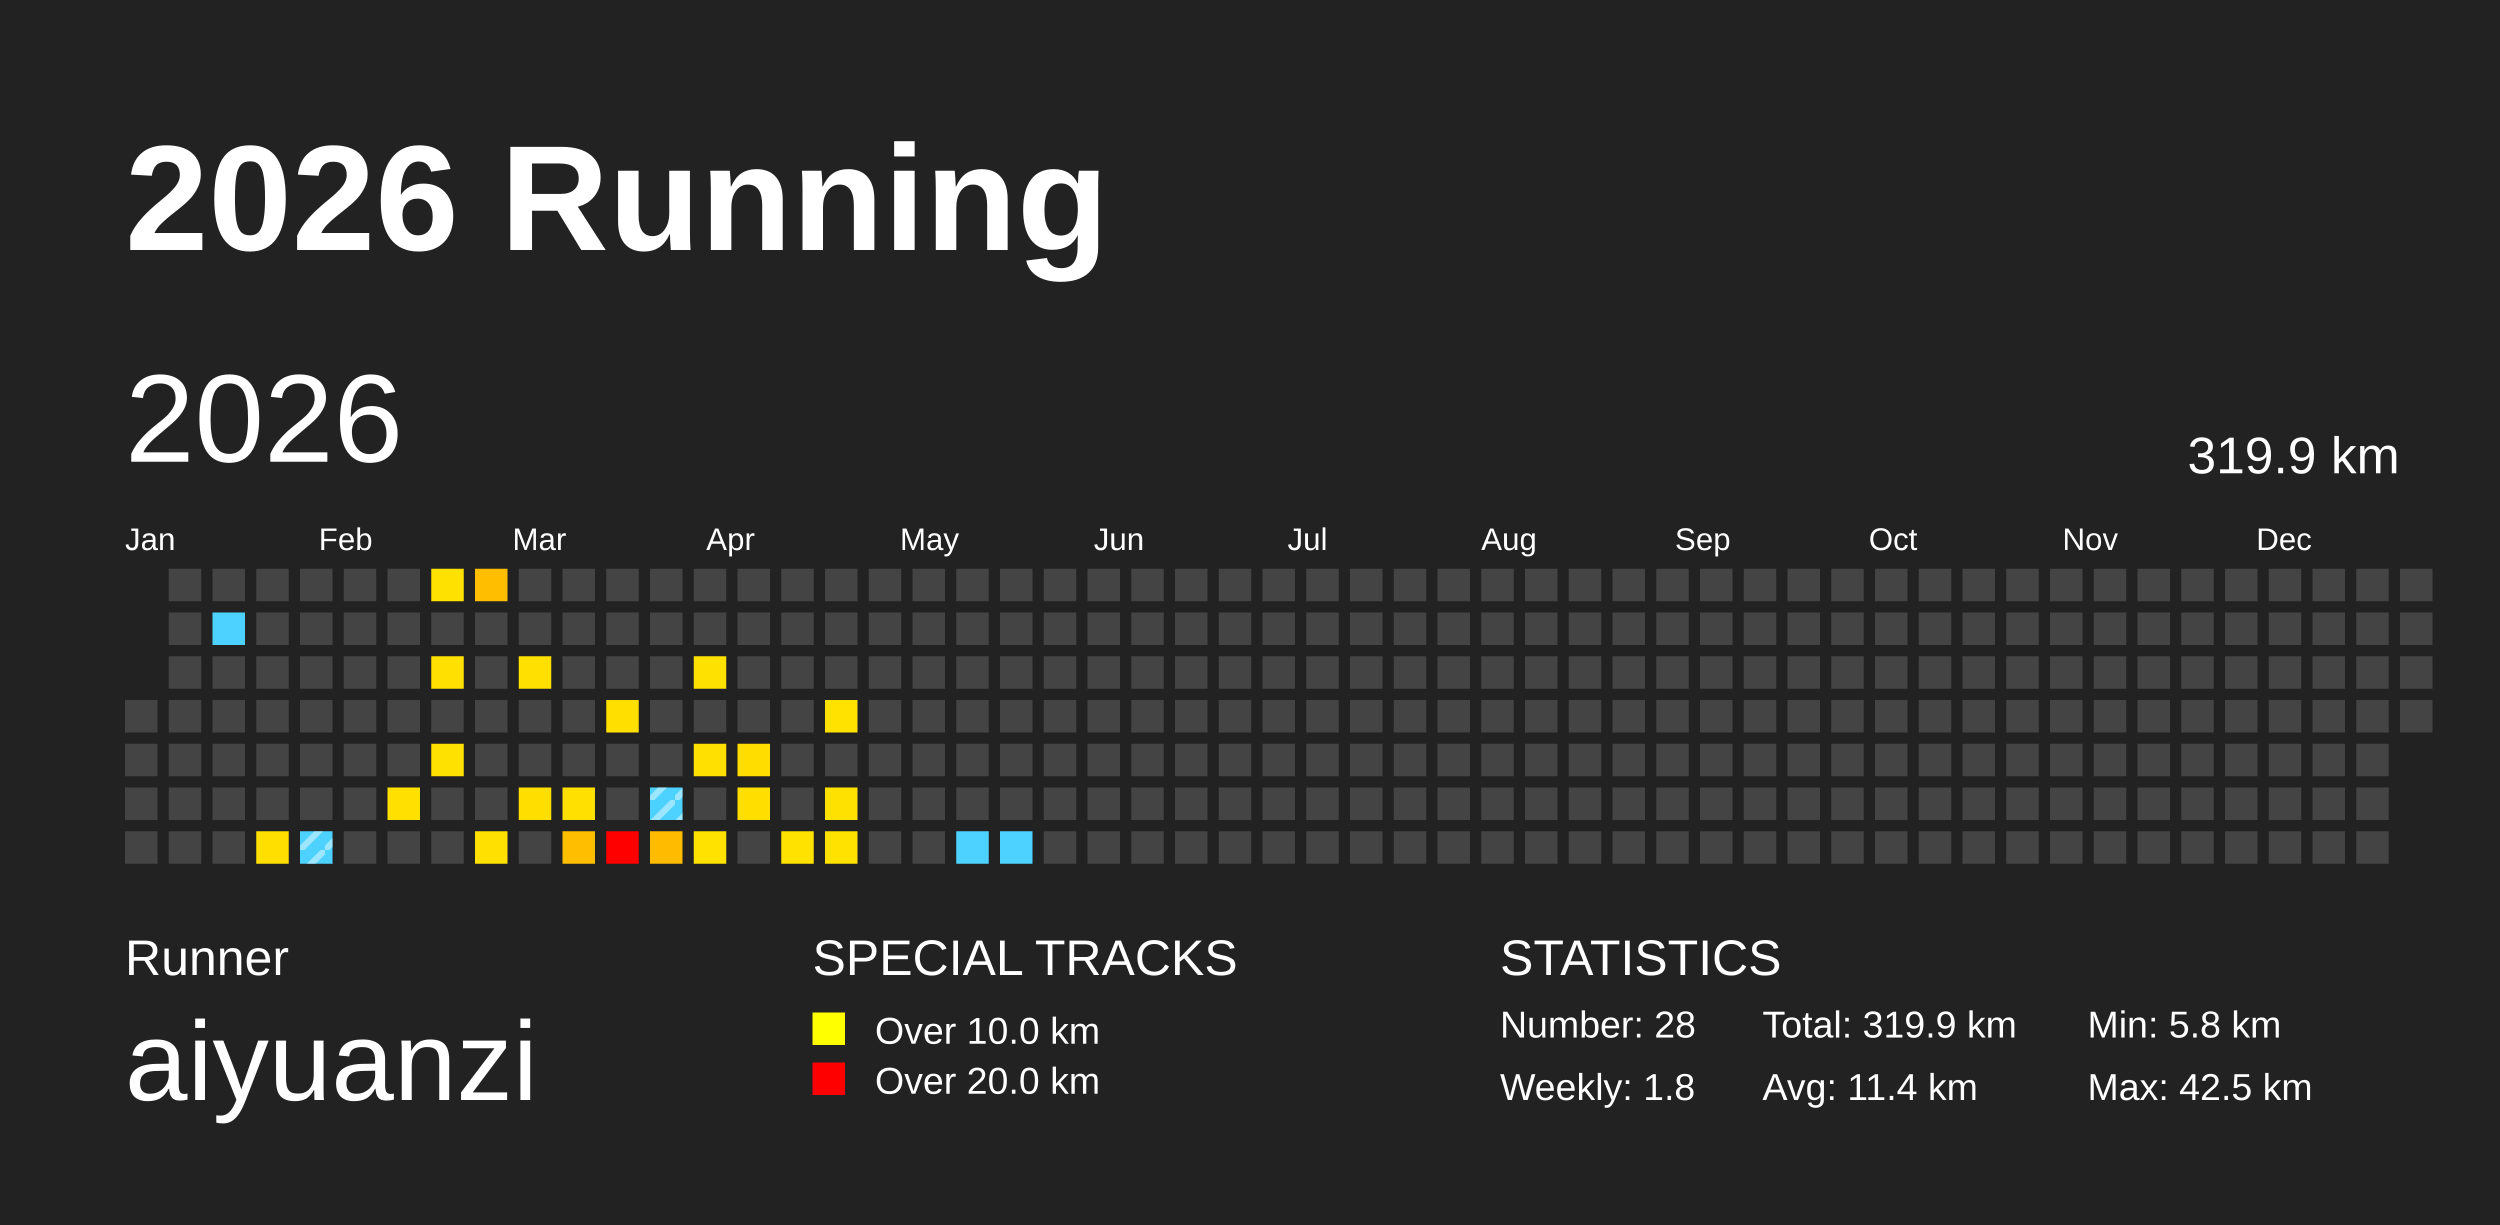
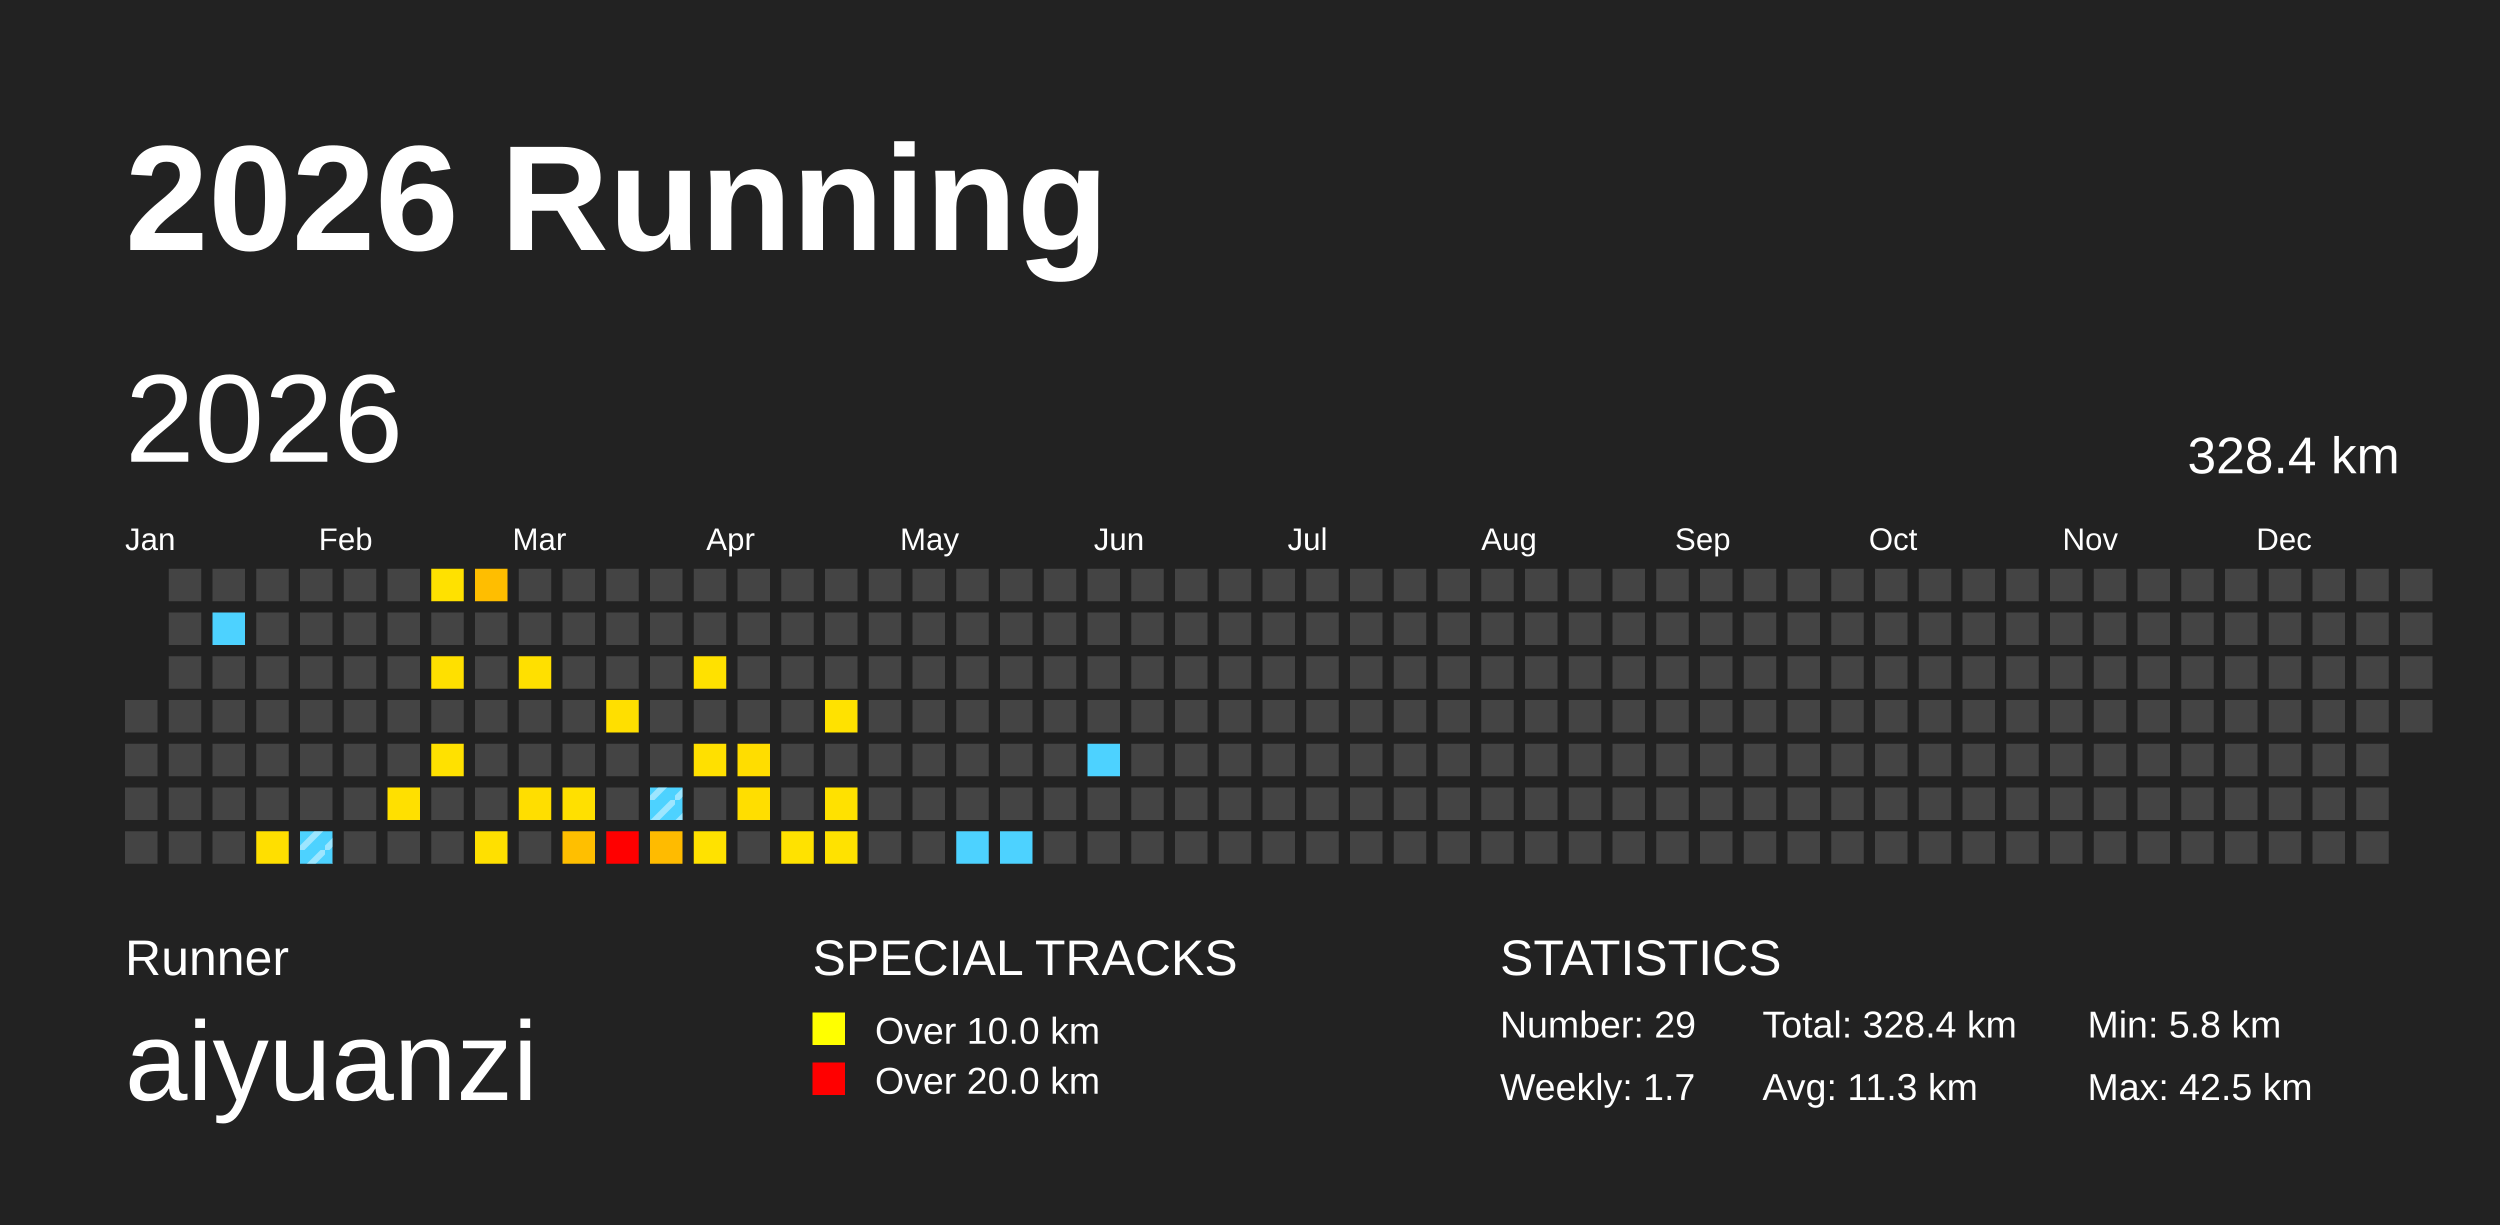
<svg xmlns="http://www.w3.org/2000/svg" baseProfile="full" height="98mm" version="1.1" viewBox="0,0,200,98" width="200mm">
  <defs>
    <pattern height="2" id="indoor-stripe" patternUnits="userSpaceOnUse" width="2">
      <line stroke="white" stroke-opacity="0.45" stroke-width="0.5" x1="0" x2="2" y1="2" y2="0" />
    </pattern>
  </defs>
  <rect fill="#222222" height="98" width="200" x="0" y="0" />
  <text fill="#FFFFFF" style="font-size:12px; font-family:Arial; font-weight:bold;" x="10" y="20">2026 Running</text>
  <text fill="#FFFFFF" style="font-size:4px; font-family:Arial" x="10" y="78">Runner</text>
  <text fill="#FFFFFF" style="font-size:9px; font-family:Arial" x="10" y="88">aiyuanzi</text>
  <text fill="#FFFFFF" style="font-size:4px; font-family:Arial" x="65" y="78">SPECIAL TRACKS</text>
  <rect fill="yellow" height="2.6" width="2.6" x="65" y="81" />
  <text fill="#FFFFFF" style="font-size:3px; font-family:Arial" x="70" y="83.5">Over 10.0 km</text>
  <rect fill="red" height="2.6" width="2.6" x="65" y="85" />
  <text fill="#FFFFFF" style="font-size:3px; font-family:Arial" x="70" y="87.5">Over 20.0 km</text>
  <text fill="#FFFFFF" style="font-size:4px; font-family:Arial" x="120" y="78">STATISTICS</text>
-   <text fill="#FFFFFF" style="font-size:3px; font-family:Arial" x="120" y="83">Number: 28</text>
-   <text fill="#FFFFFF" style="font-size:3px; font-family:Arial" x="120" y="88">Weekly: 1.8</text>
-   <text fill="#FFFFFF" style="font-size:3px; font-family:Arial" x="141" y="83">Total: 319.9 km</text>
-   <text fill="#FFFFFF" style="font-size:3px; font-family:Arial" x="141" y="88">Avg: 11.4 km</text>
+   <text fill="#FFFFFF" style="font-size:3px; font-family:Arial" x="120" y="83">Number: 29</text>
+   <text fill="#FFFFFF" style="font-size:3px; font-family:Arial" x="120" y="88">Weekly: 1.7</text>
+   <text fill="#FFFFFF" style="font-size:3px; font-family:Arial" x="141" y="83">Total: 328.4 km</text>
+   <text fill="#FFFFFF" style="font-size:3px; font-family:Arial" x="141" y="88">Avg: 11.3 km</text>
  <text fill="#FFFFFF" style="font-size:3px; font-family:Arial" x="167" y="83">Min: 5.8 km</text>
  <text fill="#FFFFFF" style="font-size:3px; font-family:Arial" x="167" y="88">Max: 42.5 km</text>
  <text dominant-baseline="hanging" fill="#FFFFFF" style="font-size:10.0px; font-family:Arial;" x="10" y="30">2026</text>
-   <text dominant-baseline="hanging" fill="#FFFFFF" style="font-size:4.125px; font-family:Arial;" x="175" y="35">319.9 km</text>
+   <text dominant-baseline="hanging" fill="#FFFFFF" style="font-size:4.125px; font-family:Arial;" x="175" y="35">328.4 km</text>
  <text fill="#FFFFFF" style="font-size:2.5px; font-family:Arial" x="10.0" y="44">Jan</text>
  <text fill="#FFFFFF" style="font-size:2.5px; font-family:Arial" x="25.5" y="44">Feb</text>
  <text fill="#FFFFFF" style="font-size:2.5px; font-family:Arial" x="41.0" y="44">Mar</text>
  <text fill="#FFFFFF" style="font-size:2.5px; font-family:Arial" x="56.5" y="44">Apr</text>
  <text fill="#FFFFFF" style="font-size:2.5px; font-family:Arial" x="72.0" y="44">May</text>
  <text fill="#FFFFFF" style="font-size:2.5px; font-family:Arial" x="87.5" y="44">Jun</text>
  <text fill="#FFFFFF" style="font-size:2.5px; font-family:Arial" x="103.0" y="44">Jul</text>
  <text fill="#FFFFFF" style="font-size:2.5px; font-family:Arial" x="118.5" y="44">Aug</text>
  <text fill="#FFFFFF" style="font-size:2.5px; font-family:Arial" x="134.0" y="44">Sep</text>
  <text fill="#FFFFFF" style="font-size:2.5px; font-family:Arial" x="149.5" y="44">Oct</text>
  <text fill="#FFFFFF" style="font-size:2.5px; font-family:Arial" x="165.0" y="44">Nov</text>
  <text fill="#FFFFFF" style="font-size:2.5px; font-family:Arial" x="180.5" y="44">Dec</text>
  <rect fill="#444444" height="2.6" width="2.6" x="10.0" y="56.0" />
  <rect fill="#444444" height="2.6" width="2.6" x="10.0" y="59.5" />
  <rect fill="#444444" height="2.6" width="2.6" x="10.0" y="63.0" />
  <rect fill="#444444" height="2.6" width="2.6" x="10.0" y="66.5" />
  <rect fill="#444444" height="2.6" width="2.6" x="13.5" y="45.5" />
  <rect fill="#444444" height="2.6" width="2.6" x="13.5" y="49.0" />
  <rect fill="#444444" height="2.6" width="2.6" x="13.5" y="52.5" />
  <rect fill="#444444" height="2.6" width="2.6" x="13.5" y="56.0" />
  <rect fill="#444444" height="2.6" width="2.6" x="13.5" y="59.5" />
  <rect fill="#444444" height="2.6" width="2.6" x="13.5" y="63.0" />
  <rect fill="#444444" height="2.6" width="2.6" x="13.5" y="66.5" />
  <rect fill="#444444" height="2.6" width="2.6" x="17.0" y="45.5" />
  <rect fill="#4dd2ff" height="2.6" width="2.6" x="17.0" y="49.0" />
  <rect fill="#444444" height="2.6" width="2.6" x="17.0" y="52.5" />
  <rect fill="#444444" height="2.6" width="2.6" x="17.0" y="56.0" />
  <rect fill="#444444" height="2.6" width="2.6" x="17.0" y="59.5" />
  <rect fill="#444444" height="2.6" width="2.6" x="17.0" y="63.0" />
  <rect fill="#444444" height="2.6" width="2.6" x="17.0" y="66.5" />
  <rect fill="#444444" height="2.6" width="2.6" x="20.5" y="45.5" />
  <rect fill="#444444" height="2.6" width="2.6" x="20.5" y="49.0" />
  <rect fill="#444444" height="2.6" width="2.6" x="20.5" y="52.5" />
  <rect fill="#444444" height="2.6" width="2.6" x="20.5" y="56.0" />
  <rect fill="#444444" height="2.6" width="2.6" x="20.5" y="59.5" />
  <rect fill="#444444" height="2.6" width="2.6" x="20.5" y="63.0" />
  <rect fill="#ffdf00" height="2.6" width="2.6" x="20.5" y="66.5" />
  <rect fill="#444444" height="2.6" width="2.6" x="24.0" y="45.5" />
  <rect fill="#444444" height="2.6" width="2.6" x="24.0" y="49.0" />
  <rect fill="#444444" height="2.6" width="2.6" x="24.0" y="52.5" />
  <rect fill="#444444" height="2.6" width="2.6" x="24.0" y="56.0" />
  <rect fill="#444444" height="2.6" width="2.6" x="24.0" y="59.5" />
  <rect fill="#444444" height="2.6" width="2.6" x="24.0" y="63.0" />
  <rect fill="#4dd2ff" height="2.6" width="2.6" x="24.0" y="66.5" />
  <rect fill="url(#indoor-stripe)" height="2.6" width="2.6" x="24.0" y="66.5" />
  <rect fill="#444444" height="2.6" width="2.6" x="27.5" y="45.5" />
  <rect fill="#444444" height="2.6" width="2.6" x="27.5" y="49.0" />
  <rect fill="#444444" height="2.6" width="2.6" x="27.5" y="52.5" />
  <rect fill="#444444" height="2.6" width="2.6" x="27.5" y="56.0" />
  <rect fill="#444444" height="2.6" width="2.6" x="27.5" y="59.5" />
  <rect fill="#444444" height="2.6" width="2.6" x="27.5" y="63.0" />
  <rect fill="#444444" height="2.6" width="2.6" x="27.5" y="66.5" />
  <rect fill="#444444" height="2.6" width="2.6" x="31.0" y="45.5" />
  <rect fill="#444444" height="2.6" width="2.6" x="31.0" y="49.0" />
  <rect fill="#444444" height="2.6" width="2.6" x="31.0" y="52.5" />
  <rect fill="#444444" height="2.6" width="2.6" x="31.0" y="56.0" />
  <rect fill="#444444" height="2.6" width="2.6" x="31.0" y="59.5" />
  <rect fill="#ffe000" height="2.6" width="2.6" x="31.0" y="63.0" />
  <rect fill="#444444" height="2.6" width="2.6" x="31.0" y="66.5" />
  <rect fill="#ffe100" height="2.6" width="2.6" x="34.5" y="45.5" />
  <rect fill="#444444" height="2.6" width="2.6" x="34.5" y="49.0" />
  <rect fill="#ffe000" height="2.6" width="2.6" x="34.5" y="52.5" />
  <rect fill="#444444" height="2.6" width="2.6" x="34.5" y="56.0" />
  <rect fill="#ffe100" height="2.6" width="2.6" x="34.5" y="59.5" />
  <rect fill="#444444" height="2.6" width="2.6" x="34.5" y="63.0" />
  <rect fill="#444444" height="2.6" width="2.6" x="34.5" y="66.5" />
  <rect fill="#ffbe00" height="2.6" width="2.6" x="38.0" y="45.5" />
  <rect fill="#444444" height="2.6" width="2.6" x="38.0" y="49.0" />
  <rect fill="#444444" height="2.6" width="2.6" x="38.0" y="52.5" />
  <rect fill="#444444" height="2.6" width="2.6" x="38.0" y="56.0" />
  <rect fill="#444444" height="2.6" width="2.6" x="38.0" y="59.5" />
  <rect fill="#444444" height="2.6" width="2.6" x="38.0" y="63.0" />
  <rect fill="#ffe000" height="2.6" width="2.6" x="38.0" y="66.5" />
  <rect fill="#444444" height="2.6" width="2.6" x="41.5" y="45.5" />
  <rect fill="#444444" height="2.6" width="2.6" x="41.5" y="49.0" />
  <rect fill="#ffe000" height="2.6" width="2.6" x="41.5" y="52.5" />
  <rect fill="#444444" height="2.6" width="2.6" x="41.5" y="56.0" />
  <rect fill="#444444" height="2.6" width="2.6" x="41.5" y="59.5" />
  <rect fill="#ffde00" height="2.6" width="2.6" x="41.5" y="63.0" />
  <rect fill="#444444" height="2.6" width="2.6" x="41.5" y="66.5" />
  <rect fill="#444444" height="2.6" width="2.6" x="45.0" y="45.5" />
  <rect fill="#444444" height="2.6" width="2.6" x="45.0" y="49.0" />
  <rect fill="#444444" height="2.6" width="2.6" x="45.0" y="52.5" />
  <rect fill="#444444" height="2.6" width="2.6" x="45.0" y="56.0" />
  <rect fill="#444444" height="2.6" width="2.6" x="45.0" y="59.5" />
  <rect fill="#ffe000" height="2.6" width="2.6" x="45.0" y="63.0" />
  <rect fill="#ffbf00" height="2.6" width="2.6" x="45.0" y="66.5" />
  <rect fill="#444444" height="2.6" width="2.6" x="48.5" y="45.5" />
  <rect fill="#444444" height="2.6" width="2.6" x="48.5" y="49.0" />
  <rect fill="#444444" height="2.6" width="2.6" x="48.5" y="52.5" />
  <rect fill="#ffdf00" height="2.6" width="2.6" x="48.5" y="56.0" />
  <rect fill="#444444" height="2.6" width="2.6" x="48.5" y="59.5" />
  <rect fill="#444444" height="2.6" width="2.6" x="48.5" y="63.0" />
  <rect fill="red" height="2.6" width="2.6" x="48.5" y="66.5" />
  <rect fill="#444444" height="2.6" width="2.6" x="52.0" y="45.5" />
  <rect fill="#444444" height="2.6" width="2.6" x="52.0" y="49.0" />
  <rect fill="#444444" height="2.6" width="2.6" x="52.0" y="52.5" />
  <rect fill="#444444" height="2.6" width="2.6" x="52.0" y="56.0" />
  <rect fill="#444444" height="2.6" width="2.6" x="52.0" y="59.5" />
  <rect fill="#4dd2ff" height="2.6" width="2.6" x="52.0" y="63.0" />
  <rect fill="url(#indoor-stripe)" height="2.6" width="2.6" x="52.0" y="63.0" />
  <rect fill="#ffbb00" height="2.6" width="2.6" x="52.0" y="66.5" />
  <rect fill="#444444" height="2.6" width="2.6" x="55.5" y="45.5" />
  <rect fill="#444444" height="2.6" width="2.6" x="55.5" y="49.0" />
  <rect fill="#ffe100" height="2.6" width="2.6" x="55.5" y="52.5" />
  <rect fill="#444444" height="2.6" width="2.6" x="55.5" y="56.0" />
  <rect fill="#ffe000" height="2.6" width="2.6" x="55.5" y="59.5" />
  <rect fill="#444444" height="2.6" width="2.6" x="55.5" y="63.0" />
  <rect fill="#ffe200" height="2.6" width="2.6" x="55.5" y="66.5" />
  <rect fill="#444444" height="2.6" width="2.6" x="59.0" y="45.5" />
  <rect fill="#444444" height="2.6" width="2.6" x="59.0" y="49.0" />
  <rect fill="#444444" height="2.6" width="2.6" x="59.0" y="52.5" />
  <rect fill="#444444" height="2.6" width="2.6" x="59.0" y="56.0" />
  <rect fill="#ffdd00" height="2.6" width="2.6" x="59.0" y="59.5" />
  <rect fill="#ffde00" height="2.6" width="2.6" x="59.0" y="63.0" />
  <rect fill="#444444" height="2.6" width="2.6" x="59.0" y="66.5" />
  <rect fill="#444444" height="2.6" width="2.6" x="62.5" y="45.5" />
  <rect fill="#444444" height="2.6" width="2.6" x="62.5" y="49.0" />
  <rect fill="#444444" height="2.6" width="2.6" x="62.5" y="52.5" />
  <rect fill="#444444" height="2.6" width="2.6" x="62.5" y="56.0" />
  <rect fill="#444444" height="2.6" width="2.6" x="62.5" y="59.5" />
  <rect fill="#444444" height="2.6" width="2.6" x="62.5" y="63.0" />
  <rect fill="#ffe200" height="2.6" width="2.6" x="62.5" y="66.5" />
  <rect fill="#444444" height="2.6" width="2.6" x="66.0" y="45.5" />
  <rect fill="#444444" height="2.6" width="2.6" x="66.0" y="49.0" />
  <rect fill="#444444" height="2.6" width="2.6" x="66.0" y="52.5" />
  <rect fill="#ffe200" height="2.6" width="2.6" x="66.0" y="56.0" />
  <rect fill="#444444" height="2.6" width="2.6" x="66.0" y="59.5" />
  <rect fill="#ffe100" height="2.6" width="2.6" x="66.0" y="63.0" />
  <rect fill="#ffe200" height="2.6" width="2.6" x="66.0" y="66.5" />
  <rect fill="#444444" height="2.6" width="2.6" x="69.5" y="45.5" />
  <rect fill="#444444" height="2.6" width="2.6" x="69.5" y="49.0" />
  <rect fill="#444444" height="2.6" width="2.6" x="69.5" y="52.5" />
  <rect fill="#444444" height="2.6" width="2.6" x="69.5" y="56.0" />
  <rect fill="#444444" height="2.6" width="2.6" x="69.5" y="59.5" />
  <rect fill="#444444" height="2.6" width="2.6" x="69.5" y="63.0" />
  <rect fill="#444444" height="2.6" width="2.6" x="69.5" y="66.5" />
  <rect fill="#444444" height="2.6" width="2.6" x="73.0" y="45.5" />
  <rect fill="#444444" height="2.6" width="2.6" x="73.0" y="49.0" />
  <rect fill="#444444" height="2.6" width="2.6" x="73.0" y="52.5" />
  <rect fill="#444444" height="2.6" width="2.6" x="73.0" y="56.0" />
  <rect fill="#444444" height="2.6" width="2.6" x="73.0" y="59.5" />
  <rect fill="#444444" height="2.6" width="2.6" x="73.0" y="63.0" />
  <rect fill="#444444" height="2.6" width="2.6" x="73.0" y="66.5" />
  <rect fill="#444444" height="2.6" width="2.6" x="76.5" y="45.5" />
  <rect fill="#444444" height="2.6" width="2.6" x="76.5" y="49.0" />
  <rect fill="#444444" height="2.6" width="2.6" x="76.5" y="52.5" />
  <rect fill="#444444" height="2.6" width="2.6" x="76.5" y="56.0" />
  <rect fill="#444444" height="2.6" width="2.6" x="76.5" y="59.5" />
  <rect fill="#444444" height="2.6" width="2.6" x="76.5" y="63.0" />
  <rect fill="#4dd2ff" height="2.6" width="2.6" x="76.5" y="66.5" />
  <rect fill="#444444" height="2.6" width="2.6" x="80.0" y="45.5" />
  <rect fill="#444444" height="2.6" width="2.6" x="80.0" y="49.0" />
  <rect fill="#444444" height="2.6" width="2.6" x="80.0" y="52.5" />
  <rect fill="#444444" height="2.6" width="2.6" x="80.0" y="56.0" />
  <rect fill="#444444" height="2.6" width="2.6" x="80.0" y="59.5" />
  <rect fill="#444444" height="2.6" width="2.6" x="80.0" y="63.0" />
  <rect fill="#4dd2ff" height="2.6" width="2.6" x="80.0" y="66.5" />
  <rect fill="#444444" height="2.6" width="2.6" x="83.5" y="45.5" />
  <rect fill="#444444" height="2.6" width="2.6" x="83.5" y="49.0" />
  <rect fill="#444444" height="2.6" width="2.6" x="83.5" y="52.5" />
  <rect fill="#444444" height="2.6" width="2.6" x="83.5" y="56.0" />
  <rect fill="#444444" height="2.6" width="2.6" x="83.5" y="59.5" />
  <rect fill="#444444" height="2.6" width="2.6" x="83.5" y="63.0" />
  <rect fill="#444444" height="2.6" width="2.6" x="83.5" y="66.5" />
  <rect fill="#444444" height="2.6" width="2.6" x="87.0" y="45.5" />
  <rect fill="#444444" height="2.6" width="2.6" x="87.0" y="49.0" />
  <rect fill="#444444" height="2.6" width="2.6" x="87.0" y="52.5" />
  <rect fill="#444444" height="2.6" width="2.6" x="87.0" y="56.0" />
-   <rect fill="#444444" height="2.6" width="2.6" x="87.0" y="59.5" />
+   <rect fill="#4dd2ff" height="2.6" width="2.6" x="87.0" y="59.5" />
  <rect fill="#444444" height="2.6" width="2.6" x="87.0" y="63.0" />
  <rect fill="#444444" height="2.6" width="2.6" x="87.0" y="66.5" />
  <rect fill="#444444" height="2.6" width="2.6" x="90.5" y="45.5" />
  <rect fill="#444444" height="2.6" width="2.6" x="90.5" y="49.0" />
  <rect fill="#444444" height="2.6" width="2.6" x="90.5" y="52.5" />
  <rect fill="#444444" height="2.6" width="2.6" x="90.5" y="56.0" />
  <rect fill="#444444" height="2.6" width="2.6" x="90.5" y="59.5" />
  <rect fill="#444444" height="2.6" width="2.6" x="90.5" y="63.0" />
  <rect fill="#444444" height="2.6" width="2.6" x="90.5" y="66.5" />
  <rect fill="#444444" height="2.6" width="2.6" x="94.0" y="45.5" />
  <rect fill="#444444" height="2.6" width="2.6" x="94.0" y="49.0" />
  <rect fill="#444444" height="2.6" width="2.6" x="94.0" y="52.5" />
  <rect fill="#444444" height="2.6" width="2.6" x="94.0" y="56.0" />
  <rect fill="#444444" height="2.6" width="2.6" x="94.0" y="59.5" />
  <rect fill="#444444" height="2.6" width="2.6" x="94.0" y="63.0" />
  <rect fill="#444444" height="2.6" width="2.6" x="94.0" y="66.5" />
  <rect fill="#444444" height="2.6" width="2.6" x="97.5" y="45.5" />
  <rect fill="#444444" height="2.6" width="2.6" x="97.5" y="49.0" />
  <rect fill="#444444" height="2.6" width="2.6" x="97.5" y="52.5" />
  <rect fill="#444444" height="2.6" width="2.6" x="97.5" y="56.0" />
  <rect fill="#444444" height="2.6" width="2.6" x="97.5" y="59.5" />
  <rect fill="#444444" height="2.6" width="2.6" x="97.5" y="63.0" />
  <rect fill="#444444" height="2.6" width="2.6" x="97.5" y="66.5" />
  <rect fill="#444444" height="2.6" width="2.6" x="101.0" y="45.5" />
  <rect fill="#444444" height="2.6" width="2.6" x="101.0" y="49.0" />
  <rect fill="#444444" height="2.6" width="2.6" x="101.0" y="52.5" />
  <rect fill="#444444" height="2.6" width="2.6" x="101.0" y="56.0" />
  <rect fill="#444444" height="2.6" width="2.6" x="101.0" y="59.5" />
  <rect fill="#444444" height="2.6" width="2.6" x="101.0" y="63.0" />
  <rect fill="#444444" height="2.6" width="2.6" x="101.0" y="66.5" />
  <rect fill="#444444" height="2.6" width="2.6" x="104.5" y="45.5" />
  <rect fill="#444444" height="2.6" width="2.6" x="104.5" y="49.0" />
  <rect fill="#444444" height="2.6" width="2.6" x="104.5" y="52.5" />
  <rect fill="#444444" height="2.6" width="2.6" x="104.5" y="56.0" />
  <rect fill="#444444" height="2.6" width="2.6" x="104.5" y="59.5" />
  <rect fill="#444444" height="2.6" width="2.6" x="104.5" y="63.0" />
  <rect fill="#444444" height="2.6" width="2.6" x="104.5" y="66.5" />
  <rect fill="#444444" height="2.6" width="2.6" x="108.0" y="45.5" />
  <rect fill="#444444" height="2.6" width="2.6" x="108.0" y="49.0" />
  <rect fill="#444444" height="2.6" width="2.6" x="108.0" y="52.5" />
  <rect fill="#444444" height="2.6" width="2.6" x="108.0" y="56.0" />
  <rect fill="#444444" height="2.6" width="2.6" x="108.0" y="59.5" />
  <rect fill="#444444" height="2.6" width="2.6" x="108.0" y="63.0" />
  <rect fill="#444444" height="2.6" width="2.6" x="108.0" y="66.5" />
  <rect fill="#444444" height="2.6" width="2.6" x="111.5" y="45.5" />
  <rect fill="#444444" height="2.6" width="2.6" x="111.5" y="49.0" />
  <rect fill="#444444" height="2.6" width="2.6" x="111.5" y="52.5" />
  <rect fill="#444444" height="2.6" width="2.6" x="111.5" y="56.0" />
  <rect fill="#444444" height="2.6" width="2.6" x="111.5" y="59.5" />
  <rect fill="#444444" height="2.6" width="2.6" x="111.5" y="63.0" />
  <rect fill="#444444" height="2.6" width="2.6" x="111.5" y="66.5" />
  <rect fill="#444444" height="2.6" width="2.6" x="115.0" y="45.5" />
  <rect fill="#444444" height="2.6" width="2.6" x="115.0" y="49.0" />
  <rect fill="#444444" height="2.6" width="2.6" x="115.0" y="52.5" />
  <rect fill="#444444" height="2.6" width="2.6" x="115.0" y="56.0" />
  <rect fill="#444444" height="2.6" width="2.6" x="115.0" y="59.5" />
  <rect fill="#444444" height="2.6" width="2.6" x="115.0" y="63.0" />
  <rect fill="#444444" height="2.6" width="2.6" x="115.0" y="66.5" />
  <rect fill="#444444" height="2.6" width="2.6" x="118.5" y="45.5" />
  <rect fill="#444444" height="2.6" width="2.6" x="118.5" y="49.0" />
  <rect fill="#444444" height="2.6" width="2.6" x="118.5" y="52.5" />
  <rect fill="#444444" height="2.6" width="2.6" x="118.5" y="56.0" />
  <rect fill="#444444" height="2.6" width="2.6" x="118.5" y="59.5" />
  <rect fill="#444444" height="2.6" width="2.6" x="118.5" y="63.0" />
  <rect fill="#444444" height="2.6" width="2.6" x="118.5" y="66.5" />
  <rect fill="#444444" height="2.6" width="2.6" x="122.0" y="45.5" />
  <rect fill="#444444" height="2.6" width="2.6" x="122.0" y="49.0" />
  <rect fill="#444444" height="2.6" width="2.6" x="122.0" y="52.5" />
  <rect fill="#444444" height="2.6" width="2.6" x="122.0" y="56.0" />
  <rect fill="#444444" height="2.6" width="2.6" x="122.0" y="59.5" />
  <rect fill="#444444" height="2.6" width="2.6" x="122.0" y="63.0" />
  <rect fill="#444444" height="2.6" width="2.6" x="122.0" y="66.5" />
  <rect fill="#444444" height="2.6" width="2.6" x="125.5" y="45.5" />
  <rect fill="#444444" height="2.6" width="2.6" x="125.5" y="49.0" />
  <rect fill="#444444" height="2.6" width="2.6" x="125.5" y="52.5" />
  <rect fill="#444444" height="2.6" width="2.6" x="125.5" y="56.0" />
  <rect fill="#444444" height="2.6" width="2.6" x="125.5" y="59.5" />
  <rect fill="#444444" height="2.6" width="2.6" x="125.5" y="63.0" />
  <rect fill="#444444" height="2.6" width="2.6" x="125.5" y="66.5" />
  <rect fill="#444444" height="2.6" width="2.6" x="129.0" y="45.5" />
  <rect fill="#444444" height="2.6" width="2.6" x="129.0" y="49.0" />
  <rect fill="#444444" height="2.6" width="2.6" x="129.0" y="52.5" />
  <rect fill="#444444" height="2.6" width="2.6" x="129.0" y="56.0" />
  <rect fill="#444444" height="2.6" width="2.6" x="129.0" y="59.5" />
  <rect fill="#444444" height="2.6" width="2.6" x="129.0" y="63.0" />
  <rect fill="#444444" height="2.6" width="2.6" x="129.0" y="66.5" />
  <rect fill="#444444" height="2.6" width="2.6" x="132.5" y="45.5" />
  <rect fill="#444444" height="2.6" width="2.6" x="132.5" y="49.0" />
  <rect fill="#444444" height="2.6" width="2.6" x="132.5" y="52.5" />
  <rect fill="#444444" height="2.6" width="2.6" x="132.5" y="56.0" />
  <rect fill="#444444" height="2.6" width="2.6" x="132.5" y="59.5" />
  <rect fill="#444444" height="2.6" width="2.6" x="132.5" y="63.0" />
  <rect fill="#444444" height="2.6" width="2.6" x="132.5" y="66.5" />
  <rect fill="#444444" height="2.6" width="2.6" x="136.0" y="45.5" />
  <rect fill="#444444" height="2.6" width="2.6" x="136.0" y="49.0" />
  <rect fill="#444444" height="2.6" width="2.6" x="136.0" y="52.5" />
  <rect fill="#444444" height="2.6" width="2.6" x="136.0" y="56.0" />
  <rect fill="#444444" height="2.6" width="2.6" x="136.0" y="59.5" />
  <rect fill="#444444" height="2.6" width="2.6" x="136.0" y="63.0" />
  <rect fill="#444444" height="2.6" width="2.6" x="136.0" y="66.5" />
  <rect fill="#444444" height="2.6" width="2.6" x="139.5" y="45.5" />
  <rect fill="#444444" height="2.6" width="2.6" x="139.5" y="49.0" />
  <rect fill="#444444" height="2.6" width="2.6" x="139.5" y="52.5" />
  <rect fill="#444444" height="2.6" width="2.6" x="139.5" y="56.0" />
  <rect fill="#444444" height="2.6" width="2.6" x="139.5" y="59.5" />
  <rect fill="#444444" height="2.6" width="2.6" x="139.5" y="63.0" />
  <rect fill="#444444" height="2.6" width="2.6" x="139.5" y="66.5" />
  <rect fill="#444444" height="2.6" width="2.6" x="143.0" y="45.5" />
  <rect fill="#444444" height="2.6" width="2.6" x="143.0" y="49.0" />
  <rect fill="#444444" height="2.6" width="2.6" x="143.0" y="52.5" />
  <rect fill="#444444" height="2.6" width="2.6" x="143.0" y="56.0" />
  <rect fill="#444444" height="2.6" width="2.6" x="143.0" y="59.5" />
  <rect fill="#444444" height="2.6" width="2.6" x="143.0" y="63.0" />
  <rect fill="#444444" height="2.6" width="2.6" x="143.0" y="66.5" />
  <rect fill="#444444" height="2.6" width="2.6" x="146.5" y="45.5" />
  <rect fill="#444444" height="2.6" width="2.6" x="146.5" y="49.0" />
  <rect fill="#444444" height="2.6" width="2.6" x="146.5" y="52.5" />
  <rect fill="#444444" height="2.6" width="2.6" x="146.5" y="56.0" />
  <rect fill="#444444" height="2.6" width="2.6" x="146.5" y="59.5" />
  <rect fill="#444444" height="2.6" width="2.6" x="146.5" y="63.0" />
  <rect fill="#444444" height="2.6" width="2.6" x="146.5" y="66.5" />
  <rect fill="#444444" height="2.6" width="2.6" x="150.0" y="45.5" />
  <rect fill="#444444" height="2.6" width="2.6" x="150.0" y="49.0" />
  <rect fill="#444444" height="2.6" width="2.6" x="150.0" y="52.5" />
  <rect fill="#444444" height="2.6" width="2.6" x="150.0" y="56.0" />
  <rect fill="#444444" height="2.6" width="2.6" x="150.0" y="59.5" />
  <rect fill="#444444" height="2.6" width="2.6" x="150.0" y="63.0" />
  <rect fill="#444444" height="2.6" width="2.6" x="150.0" y="66.5" />
  <rect fill="#444444" height="2.6" width="2.6" x="153.5" y="45.5" />
  <rect fill="#444444" height="2.6" width="2.6" x="153.5" y="49.0" />
  <rect fill="#444444" height="2.6" width="2.6" x="153.5" y="52.5" />
  <rect fill="#444444" height="2.6" width="2.6" x="153.5" y="56.0" />
  <rect fill="#444444" height="2.6" width="2.6" x="153.5" y="59.5" />
  <rect fill="#444444" height="2.6" width="2.6" x="153.5" y="63.0" />
  <rect fill="#444444" height="2.6" width="2.6" x="153.5" y="66.5" />
  <rect fill="#444444" height="2.6" width="2.6" x="157.0" y="45.5" />
  <rect fill="#444444" height="2.6" width="2.6" x="157.0" y="49.0" />
  <rect fill="#444444" height="2.6" width="2.6" x="157.0" y="52.5" />
  <rect fill="#444444" height="2.6" width="2.6" x="157.0" y="56.0" />
  <rect fill="#444444" height="2.6" width="2.6" x="157.0" y="59.5" />
  <rect fill="#444444" height="2.6" width="2.6" x="157.0" y="63.0" />
  <rect fill="#444444" height="2.6" width="2.6" x="157.0" y="66.5" />
  <rect fill="#444444" height="2.6" width="2.6" x="160.5" y="45.5" />
  <rect fill="#444444" height="2.6" width="2.6" x="160.5" y="49.0" />
  <rect fill="#444444" height="2.6" width="2.6" x="160.5" y="52.5" />
  <rect fill="#444444" height="2.6" width="2.6" x="160.5" y="56.0" />
  <rect fill="#444444" height="2.6" width="2.6" x="160.5" y="59.5" />
  <rect fill="#444444" height="2.6" width="2.6" x="160.5" y="63.0" />
  <rect fill="#444444" height="2.6" width="2.6" x="160.5" y="66.5" />
  <rect fill="#444444" height="2.6" width="2.6" x="164.0" y="45.5" />
  <rect fill="#444444" height="2.6" width="2.6" x="164.0" y="49.0" />
  <rect fill="#444444" height="2.6" width="2.6" x="164.0" y="52.5" />
  <rect fill="#444444" height="2.6" width="2.6" x="164.0" y="56.0" />
  <rect fill="#444444" height="2.6" width="2.6" x="164.0" y="59.5" />
  <rect fill="#444444" height="2.6" width="2.6" x="164.0" y="63.0" />
  <rect fill="#444444" height="2.6" width="2.6" x="164.0" y="66.5" />
  <rect fill="#444444" height="2.6" width="2.6" x="167.5" y="45.5" />
  <rect fill="#444444" height="2.6" width="2.6" x="167.5" y="49.0" />
  <rect fill="#444444" height="2.6" width="2.6" x="167.5" y="52.5" />
  <rect fill="#444444" height="2.6" width="2.6" x="167.5" y="56.0" />
  <rect fill="#444444" height="2.6" width="2.6" x="167.5" y="59.5" />
  <rect fill="#444444" height="2.6" width="2.6" x="167.5" y="63.0" />
  <rect fill="#444444" height="2.6" width="2.6" x="167.5" y="66.5" />
  <rect fill="#444444" height="2.6" width="2.6" x="171.0" y="45.5" />
  <rect fill="#444444" height="2.6" width="2.6" x="171.0" y="49.0" />
  <rect fill="#444444" height="2.6" width="2.6" x="171.0" y="52.5" />
  <rect fill="#444444" height="2.6" width="2.6" x="171.0" y="56.0" />
  <rect fill="#444444" height="2.6" width="2.6" x="171.0" y="59.5" />
  <rect fill="#444444" height="2.6" width="2.6" x="171.0" y="63.0" />
  <rect fill="#444444" height="2.6" width="2.6" x="171.0" y="66.5" />
  <rect fill="#444444" height="2.6" width="2.6" x="174.5" y="45.5" />
  <rect fill="#444444" height="2.6" width="2.6" x="174.5" y="49.0" />
  <rect fill="#444444" height="2.6" width="2.6" x="174.5" y="52.5" />
  <rect fill="#444444" height="2.6" width="2.6" x="174.5" y="56.0" />
  <rect fill="#444444" height="2.6" width="2.6" x="174.5" y="59.5" />
  <rect fill="#444444" height="2.6" width="2.6" x="174.5" y="63.0" />
  <rect fill="#444444" height="2.6" width="2.6" x="174.5" y="66.5" />
  <rect fill="#444444" height="2.6" width="2.6" x="178.0" y="45.5" />
  <rect fill="#444444" height="2.6" width="2.6" x="178.0" y="49.0" />
  <rect fill="#444444" height="2.6" width="2.6" x="178.0" y="52.5" />
  <rect fill="#444444" height="2.6" width="2.6" x="178.0" y="56.0" />
  <rect fill="#444444" height="2.6" width="2.6" x="178.0" y="59.5" />
  <rect fill="#444444" height="2.6" width="2.6" x="178.0" y="63.0" />
  <rect fill="#444444" height="2.6" width="2.6" x="178.0" y="66.5" />
  <rect fill="#444444" height="2.6" width="2.6" x="181.5" y="45.5" />
  <rect fill="#444444" height="2.6" width="2.6" x="181.5" y="49.0" />
  <rect fill="#444444" height="2.6" width="2.6" x="181.5" y="52.5" />
  <rect fill="#444444" height="2.6" width="2.6" x="181.5" y="56.0" />
  <rect fill="#444444" height="2.6" width="2.6" x="181.5" y="59.5" />
  <rect fill="#444444" height="2.6" width="2.6" x="181.5" y="63.0" />
  <rect fill="#444444" height="2.6" width="2.6" x="181.5" y="66.5" />
  <rect fill="#444444" height="2.6" width="2.6" x="185.0" y="45.5" />
  <rect fill="#444444" height="2.6" width="2.6" x="185.0" y="49.0" />
  <rect fill="#444444" height="2.6" width="2.6" x="185.0" y="52.5" />
  <rect fill="#444444" height="2.6" width="2.6" x="185.0" y="56.0" />
  <rect fill="#444444" height="2.6" width="2.6" x="185.0" y="59.5" />
  <rect fill="#444444" height="2.6" width="2.6" x="185.0" y="63.0" />
  <rect fill="#444444" height="2.6" width="2.6" x="185.0" y="66.5" />
  <rect fill="#444444" height="2.6" width="2.6" x="188.5" y="45.5" />
  <rect fill="#444444" height="2.6" width="2.6" x="188.5" y="49.0" />
  <rect fill="#444444" height="2.6" width="2.6" x="188.5" y="52.5" />
  <rect fill="#444444" height="2.6" width="2.6" x="188.5" y="56.0" />
  <rect fill="#444444" height="2.6" width="2.6" x="188.5" y="59.5" />
  <rect fill="#444444" height="2.6" width="2.6" x="188.5" y="63.0" />
  <rect fill="#444444" height="2.6" width="2.6" x="188.5" y="66.5" />
  <rect fill="#444444" height="2.6" width="2.6" x="192.0" y="45.5" />
  <rect fill="#444444" height="2.6" width="2.6" x="192.0" y="49.0" />
  <rect fill="#444444" height="2.6" width="2.6" x="192.0" y="52.5" />
  <rect fill="#444444" height="2.6" width="2.6" x="192.0" y="56.0" />
</svg>
